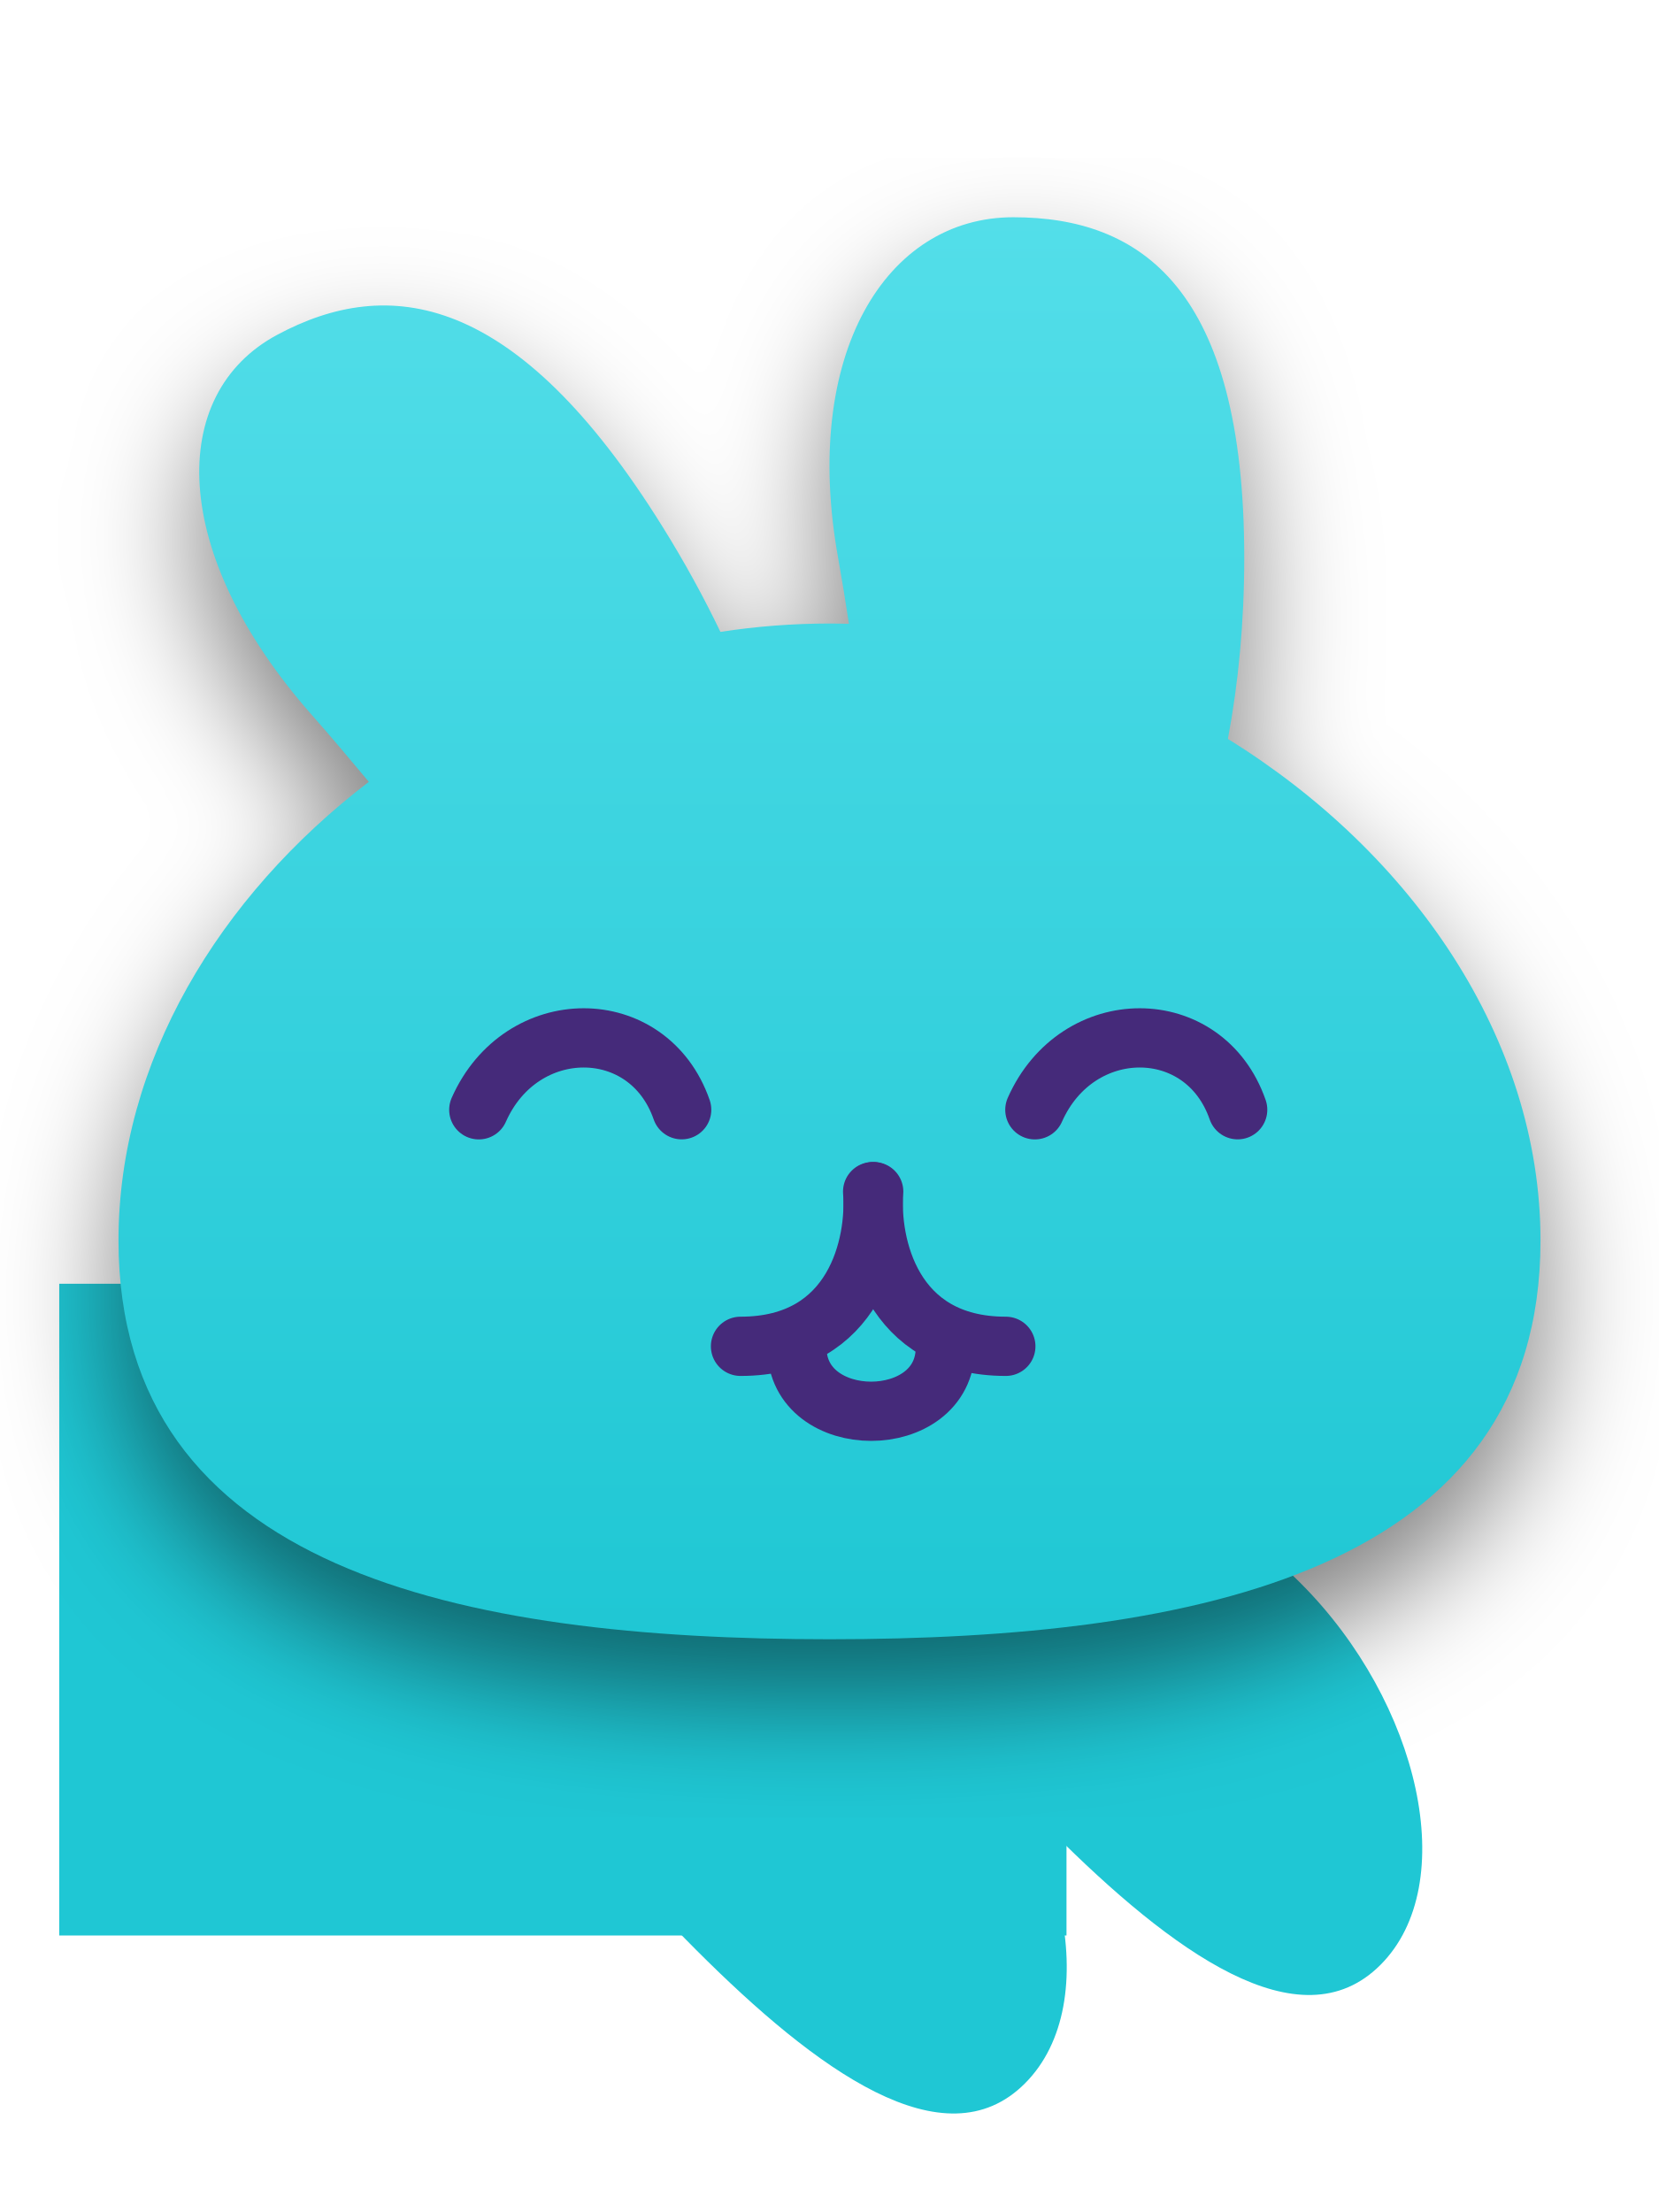
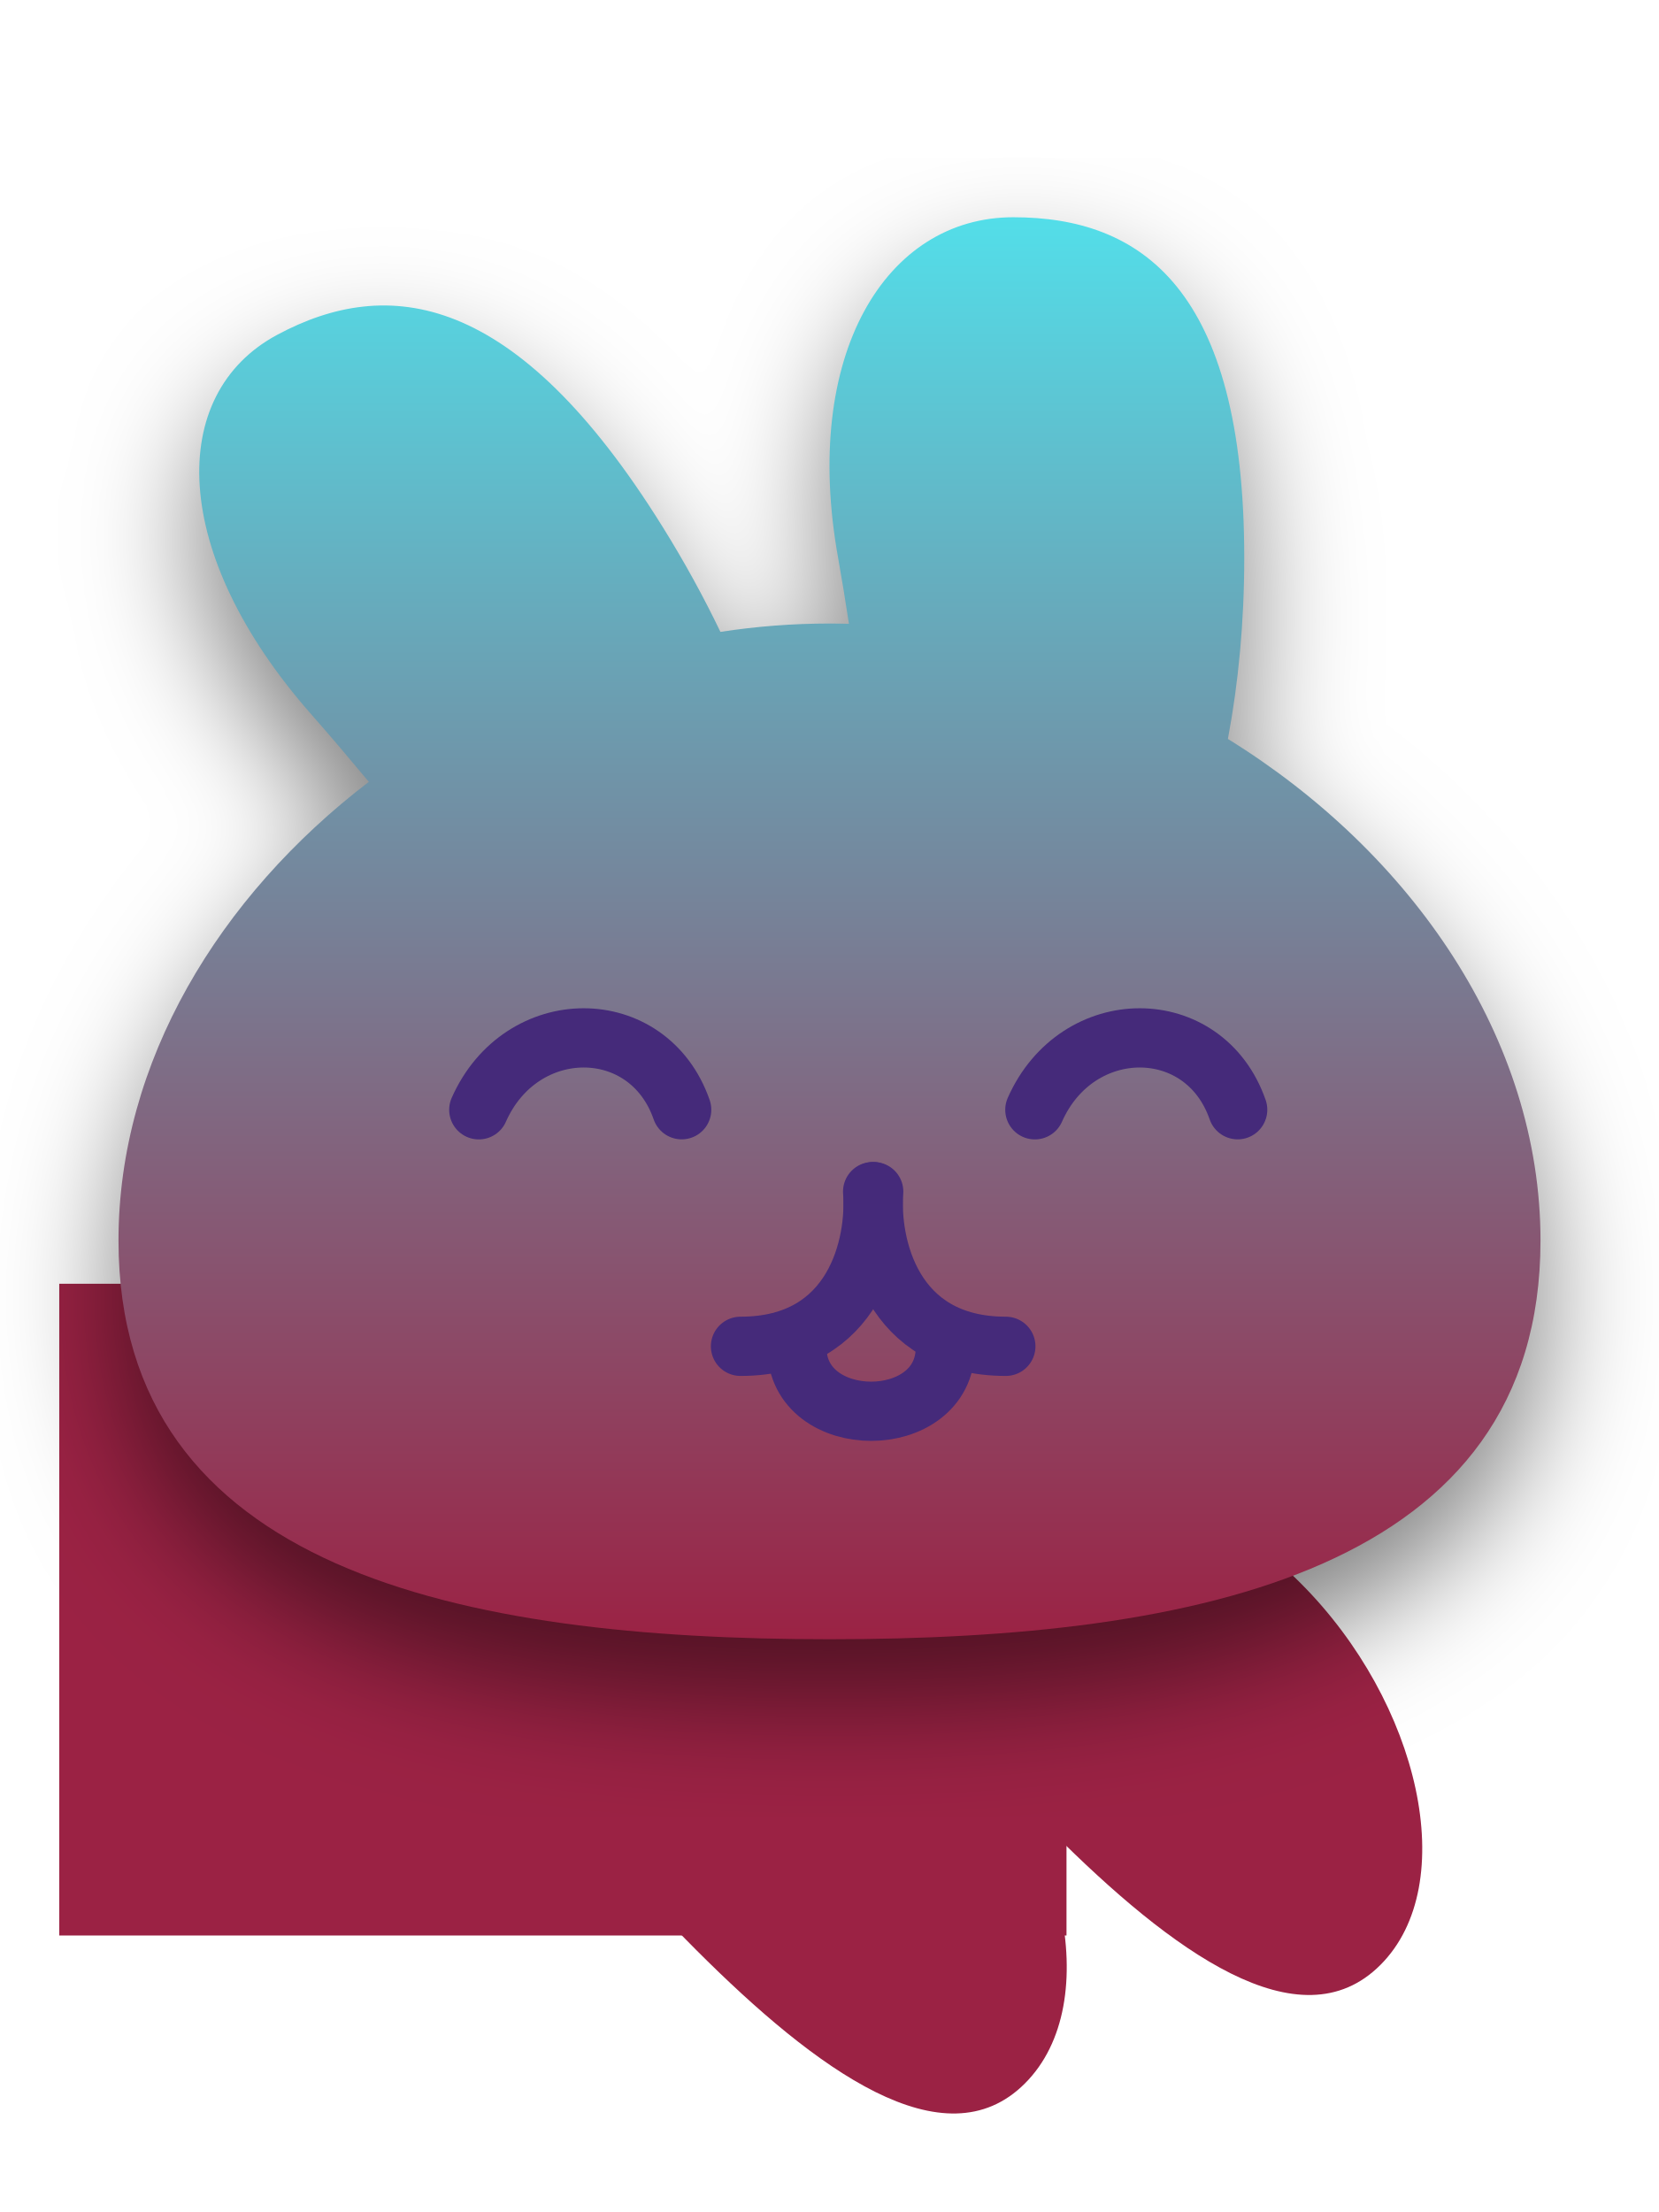
<svg xmlns="http://www.w3.org/2000/svg" width="24" height="32" viewBox="0 0 28 32" fill="none">
-   <rect x="1" y="19" width="17" height="11" fill="#1FC7D4" />
-   <path d="M9.507 24.706C8.146 26.067 9.738 28.231 11.755 30.249C13.773 32.267 15.938 33.858 17.298 32.497C18.659 31.137 17.968 28.071 15.951 26.053C13.933 24.036 10.868 23.345 9.507 24.706Z" fill="#1FC7D4" />
-   <path d="M15.507 22.706C14.146 24.067 15.738 26.231 17.756 28.249C19.773 30.267 21.938 31.858 23.298 30.497C24.659 29.137 23.968 26.071 21.951 24.053C19.933 22.036 16.868 21.345 15.507 22.706Z" fill="#1FC7D4" />
+   <rect x="1" y="19" width="17" height="11" fill="#9B2244" />
+   <path d="M9.507 24.706C8.146 26.067 9.738 28.231 11.755 30.249C13.773 32.267 15.938 33.858 17.298 32.497C18.659 31.137 17.968 28.071 15.951 26.053C13.933 24.036 10.868 23.345 9.507 24.706Z" fill="#9B2244" />
+   <path d="M15.507 22.706C14.146 24.067 15.738 26.231 17.756 28.249C19.773 30.267 21.938 31.858 23.298 30.497C24.659 29.137 23.968 26.071 21.951 24.053C19.933 22.036 16.868 21.345 15.507 22.706Z" fill="#9B2244" />
  <g filter="url(#filter0_d)">
    <path fill-rule="evenodd" clip-rule="evenodd" d="M14.146 6.752C14.21 7.109 14.27 7.481 14.328 7.862C14.219 7.859 14.11 7.857 14 7.857C13.38 7.857 12.765 7.905 12.159 7.998C11.879 7.415 11.555 6.822 11.187 6.231C8.699 2.229 6.538 1.987 4.679 2.984C2.819 3.981 2.856 6.676 5.267 9.405C5.581 9.761 5.901 10.14 6.225 10.529C3.69 12.466 2 15.264 2 18.27C2 23.829 7.785 25 14 25C20.215 25 26 23.829 26 18.27C26 14.866 23.832 11.727 20.724 9.805C20.902 8.86 21 7.83 21 6.752C21 2.196 19.255 1 17.102 1C14.95 1 13.526 3.318 14.146 6.752Z" fill="url(#paint0_linear_bunnyhead_max)" />
  </g>
  <path d="M11.505 16.063C10.944 14.446 8.797 14.446 8.081 16.064" stroke="#452A7A" stroke-linecap="round" />
  <path d="M20.889 16.063C20.328 14.446 18.182 14.446 17.466 16.064" stroke="#452A7A" stroke-linecap="round" />
  <path d="M14.728 17.445C14.796 18.315 14.445 20.056 12.498 20.056" stroke="#452A7A" stroke-linecap="round" />
  <path d="M14.746 17.445C14.678 18.315 15.03 20.056 16.976 20.056" stroke="#452A7A" stroke-linecap="round" />
  <path d="M13.45 20.079C13.45 21.51 15.955 21.51 15.955 20.079" stroke="#452A7A" stroke-linecap="round" />
  <defs>
    <filter id="filter0_d" x="0" y="0" width="28" height="28" filterUnits="userSpaceOnUse" color-interpolation-filters="sRGB">
      <feFlood flood-opacity="0" result="BackgroundImageFix" />
      <feColorMatrix in="SourceAlpha" type="matrix" values="0 0 0 0 0 0 0 0 0 0 0 0 0 0 0 0 0 0 127 0" />
      <feOffset dy="1" />
      <feGaussianBlur stdDeviation="1" />
      <feColorMatrix type="matrix" values="0 0 0 0 0 0 0 0 0 0 0 0 0 0 0 0 0 0 0.5 0" />
      <feBlend mode="normal" in2="BackgroundImageFix" result="effect1_dropShadow" />
      <feBlend mode="normal" in="SourceGraphic" in2="effect1_dropShadow" result="shape" />
    </filter>
    <linearGradient id="paint0_linear_bunnyhead_max" x1="14" y1="1" x2="14" y2="25" gradientUnits="userSpaceOnUse">
      <stop stop-color="#53DEE9" />
-       <stop offset="1" stop-color="#1FC7D4" />
+       <stop offset="1" stop-color="#9B2244" />
    </linearGradient>
  </defs>
</svg>
